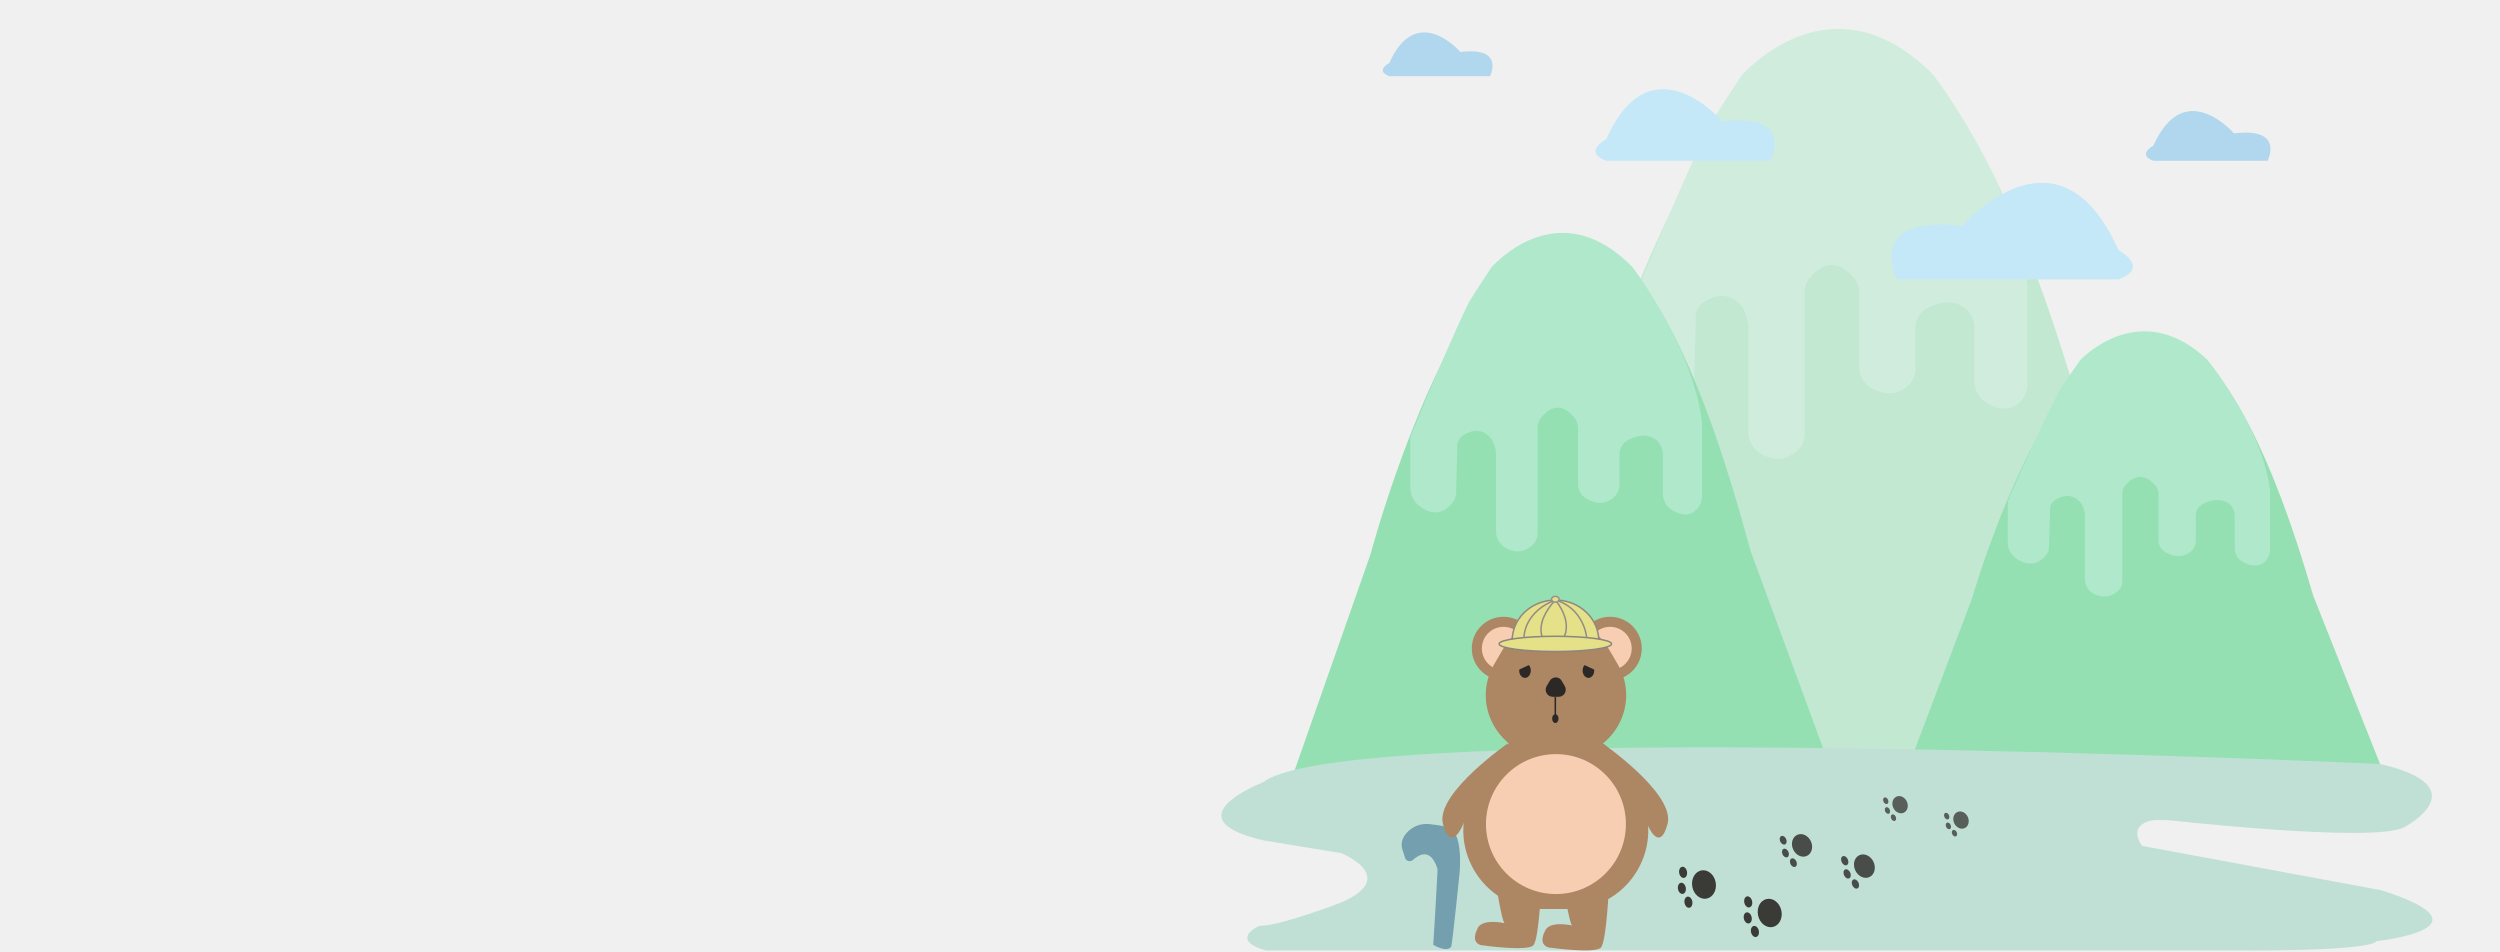
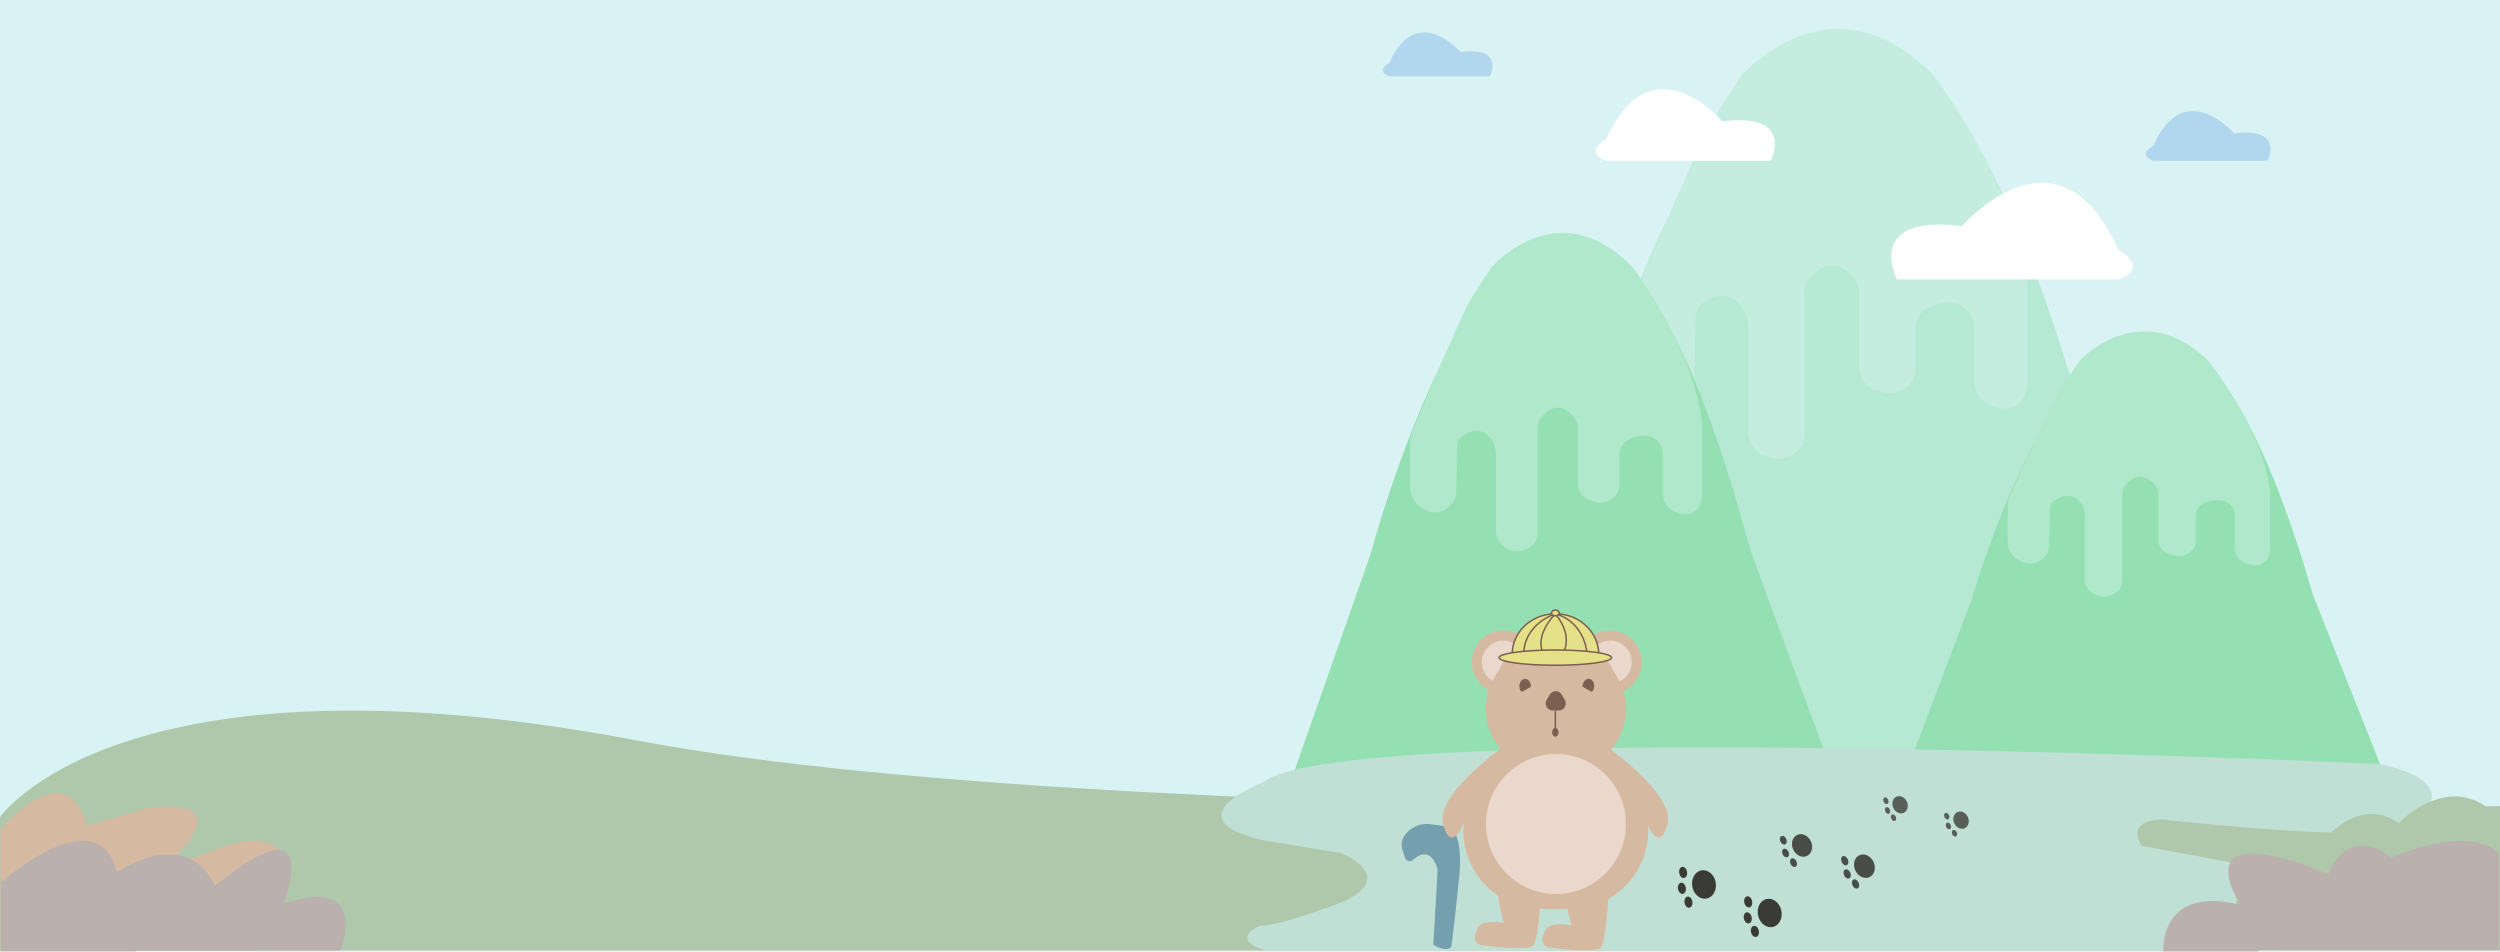
- <svg xmlns="http://www.w3.org/2000/svg" version="1.1" x="0px" y="0px" viewBox="0 0 1640 624" style="enable-background:new 0 0 1640 624;" xml:space="preserve">
+ <svg xmlns="http://www.w3.org/2000/svg" version="1.1" id="圖層_1" x="0px" y="0px" viewBox="0 0 1640 624" style="enable-background:new 0 0 1640 624;" xml:space="preserve">
  <style type="text/css">
- 	.st0{fill:#B0D7ED;}
- 	.st1{opacity:0.5;}
- 	.st2{fill:#94E0B3;}
- 	.st3{fill:#AFE8CA;}
- 	.st4{fill:#C4E8F7;}
- 	.st5{fill:#C1E0D5;}
- 	.st6{display:none;}
- 	.st7{display:inline;fill:#826046;}
- 	.st8{display:inline;fill:#C9A183;}
- 	.st9{display:inline;fill:#F2A566;stroke:#000000;stroke-miterlimit:10;}
- 	.st10{display:inline;fill:#221C23;}
- 	.st11{display:inline;fill:#EAB9DB;}
- 	.st12{display:inline;fill:#EA8C47;}
- 	.st13{display:inline;fill:#B54E15;}
- 	.st14{fill:#749FAF;}
- 	.st15{fill:#AD8663;}
- 	.st16{fill:#F7CEB2;}
- 	.st17{fill:#2B2826;}
- 	.st18{fill:none;stroke:#2B2826;stroke-miterlimit:10;}
- 	.st19{fill:#E5E188;stroke:#918883;stroke-miterlimit:10;}
- 	.st20{fill:#E5E188;stroke:#8C8580;stroke-miterlimit:10;}
- 	.st21{fill:none;stroke:#938C86;stroke-miterlimit:10;}
- 	.st22{fill:#E5E188;stroke:#99918C;stroke-miterlimit:10;}
- 	.st23{opacity:0.9;}
+ 	.st0{fill:#D9F3F4;}
+ 	.st1{fill:#AFC7AB;}
+ 	.st2{fill:#B0D7ED;}
+ 	.st3{opacity:0.5;}
+ 	.st4{fill:#94E0B3;}
+ 	.st5{fill:#AFE8CA;}
+ 	.st6{fill:#FFFFFF;}
+ 	.st7{fill:#C1E0D5;}
+ 	.st8{display:none;}
+ 	.st9{display:inline;fill:#826046;}
+ 	.st10{display:inline;fill:#C9A183;}
+ 	.st11{display:inline;fill:#F2A566;stroke:#000000;stroke-miterlimit:10;}
+ 	.st12{display:inline;fill:#221C23;}
+ 	.st13{display:inline;fill:#EAB9DB;}
+ 	.st14{display:inline;fill:#EA8C47;}
+ 	.st15{display:inline;fill:#B54E15;}
+ 	.st16{fill:#749FAF;}
+ 	.st17{fill:#D6B9A1;}
+ 	.st18{fill:#EAD8CC;}
+ 	.st19{fill:#7C5F50;}
+ 	.st20{fill:none;stroke:#7C5F50;stroke-miterlimit:10;}
+ 	.st21{fill:#E5E188;stroke:#7C5F50;stroke-miterlimit:10;}
+ 	.st22{opacity:0.9;}
+ 	.st23{fill:#2B2826;}
	.st24{opacity:0.8;}
	.st25{opacity:0.7;}
+ 	.st26{fill:#BAB1AE;}
</style>
+   <rect class="st0" width="1640" height="623.5" />
+   <path class="st1" d="M0,536c0,0,79-114.6,418.1-50.2s1221.9,43,1221.9,43v94.8H0V536z" />
  <g id="山">
</g>
  <g id="雲">
</g>
  <g id="陰影">
</g>
  <g id="山山">
-     <path class="st0" d="M825.2,536.9" />
-     <g class="st1">
-       <path class="st2" d="M1034.9,303.4c0,0,168.6-632.1,338.2-4.1c0.3,1,0.6,2.1,1,3.1l87.2,235.6H951.9L1034.9,303.4z" />
-       <path class="st3" d="M1268.2,49.1c-60.7-61.4-114.2-11.9-125.6,0.2c-6.6,10.2-13.5,20.6-20.2,31.1c-14.2,28.9-32.8,72.8-43.5,98.5    c-1.8,4.8-3.7,9.4-5.8,14c-0.7,1.7-1.3,3.1-1.7,4.2c-0.7,1.7-1,3.4-1,5.3v41.8c0,6.5,3,12.7,8.2,16.6c7.9,5.9,20.3,10.6,30.7-4.7    c1.3-1.9,2-4.1,2-6.4l1-35.5v-6c0-4.1,2.1-8,5.6-10.2c6.4-4,17.1-7.7,25.6,4.3l1.3,3c1.4,3.1,2.1,6.5,2.1,9.9v67.9    c0,6,3.1,11.5,8.2,14.6c6,3.5,14.5,5.7,23.5-1.6c3.3-2.7,5.2-6.8,5.2-11v-93.5c0-3.3,1.1-6.5,3.2-9.1c5.2-6.5,16.3-15.7,29.3,0    c2.2,2.7,3.4,6.2,3.4,9.7v49.1c0,5.4,2.9,10.4,7.6,13.1c6.3,3.5,15.4,6.2,23.7-0.8c3.6-3,5.6-7.5,5.6-12.2v-26.8    c0-5.1,2.8-9.8,7.3-12.2c6.5-3.5,16.4-6.7,24.6-0.7c4.4,3.1,6.7,8.3,6.7,13.7c0,8.6,0,24.7,0,34.4c0,5.9,3,11.5,8.1,14.5    c5.8,3.5,13.7,6.1,20.5,0.6c4.1-3.2,6.2-8.4,6.2-13.6v-64.3C1322.1,118.9,1268.2,49.1,1268.2,49.1z" />
+     <path class="st2" d="M825.2,536.9" />
+     <g class="st3">
+       <path class="st4" d="M1034.9,303.4c0,0,168.6-632.1,338.2-4.1c0.3,1,0.6,2.1,1,3.1l87.2,235.6H951.9L1034.9,303.4z" />
+       <path class="st5" d="M1268.2,49.1c-60.7-61.4-114.2-11.9-125.6,0.2c-6.6,10.2-13.5,20.6-20.2,31.1c-14.2,28.9-32.8,72.8-43.5,98.5    c-1.8,4.8-3.7,9.4-5.8,14c-0.7,1.7-1.3,3.1-1.7,4.2c-0.7,1.7-1,3.4-1,5.3v41.8c0,6.5,3,12.7,8.2,16.6c7.9,5.9,20.3,10.6,30.7-4.7    c1.3-1.9,2-4.1,2-6.4l1-35.5v-6c0-4.1,2.1-8,5.6-10.2c6.4-4,17.1-7.7,25.6,4.3l1.3,3c1.4,3.1,2.1,6.5,2.1,9.9v67.9    c0,6,3.1,11.5,8.2,14.6c6,3.5,14.5,5.7,23.5-1.6c3.3-2.7,5.2-6.8,5.2-11v-93.5c0-3.3,1.1-6.5,3.2-9.1c5.2-6.5,16.3-15.7,29.3,0    c2.2,2.7,3.4,6.2,3.4,9.7v49.1c0,5.4,2.9,10.4,7.6,13.1c6.3,3.5,15.4,6.2,23.7-0.8c3.6-3,5.6-7.5,5.6-12.2v-26.8    c0-5.1,2.8-9.8,7.3-12.2c6.5-3.5,16.4-6.7,24.6-0.7c4.4,3.1,6.7,8.3,6.7,13.7c0,8.6,0,24.7,0,34.4c0,5.9,3,11.5,8.1,14.5    c5.8,3.5,13.7,6.1,20.5,0.6c4.1-3.2,6.2-8.4,6.2-13.6V187C1322.1,118.9,1268.2,49.1,1268.2,49.1z" />
    </g>
    <g>
-       <path class="st2" d="M899.1,363.5c0,0,124.1-468.5,249-3c0.2,0.8,0.5,1.5,0.8,2.3l64.2,174.6H838L899.1,363.5z" />
-       <path class="st3" d="M1070.8,175.1c-44.7-45.5-84-8.8-92.4,0.2c-4.9,7.6-10,15.2-14.8,23c-10.4,21.4-24.2,53.9-32.1,73    c-1.3,3.5-2.8,7-4.3,10.4c-0.5,1.3-0.9,2.3-1.3,3.1c-0.5,1.2-0.8,2.6-0.8,3.9v31c0,4.8,2.2,9.4,6,12.3c5.8,4.4,14.9,7.8,22.6-3.5    c0.9-1.4,1.4-3.1,1.5-4.8l0.7-26.3v-4.4c0-3.1,1.5-5.9,4.1-7.5c4.7-3,12.6-5.7,18.8,3.2l1,2.2c1,2.3,1.6,4.8,1.6,7.3v50.3    c0,4.4,2.3,8.5,6.1,10.8c4.4,2.6,10.7,4.2,17.3-1.2c2.4-2,3.9-5,3.9-8.2v-69.3c0-2.4,0.8-4.8,2.4-6.7c3.9-4.8,12-11.7,21.6,0    c1.7,2,2.5,4.6,2.5,7.2v36.4c0,4,2.1,7.7,5.6,9.7c4.6,2.6,11.3,4.6,17.5-0.6c2.6-2.2,4.1-5.6,4.1-9v-19.8c0-3.8,2.1-7.2,5.4-9    c4.8-2.6,12-4.9,18.1-0.6c3.2,2.3,5,6.2,5,10.2c0,6.4,0,18.3,0,25.5c0,4.4,2.2,8.5,6,10.8c4.2,2.6,10.1,4.5,15.1,0.4    c3-2.4,4.6-6.2,4.6-10.1v-47.6C1110.5,226.8,1070.8,175.1,1070.8,175.1z" />
+       <path class="st4" d="M899.1,363.5c0,0,124.1-468.5,249-3c0.2,0.8,0.5,1.5,0.8,2.3l64.2,174.6H838L899.1,363.5z" />
+       <path class="st5" d="M1070.8,175.1c-44.7-45.5-84-8.8-92.4,0.2c-4.9,7.6-10,15.2-14.8,23c-10.4,21.4-24.2,53.9-32.1,73    c-1.3,3.5-2.8,7-4.3,10.4c-0.5,1.3-0.9,2.3-1.3,3.1c-0.5,1.2-0.8,2.6-0.8,3.9v31c0,4.8,2.2,9.4,6,12.3c5.8,4.4,14.9,7.8,22.6-3.5    c0.9-1.4,1.4-3.1,1.5-4.8l0.7-26.3V293c0-3.1,1.5-5.9,4.1-7.5c4.7-3,12.6-5.7,18.8,3.2l1,2.2c1,2.3,1.6,4.8,1.6,7.3v50.3    c0,4.4,2.3,8.5,6.1,10.8c4.4,2.6,10.7,4.2,17.3-1.2c2.4-2,3.9-5,3.9-8.2v-69.3c0-2.4,0.8-4.8,2.4-6.7c3.9-4.8,12-11.7,21.6,0    c1.7,2,2.5,4.6,2.5,7.2v36.4c0,4,2.1,7.7,5.6,9.7c4.6,2.6,11.3,4.6,17.5-0.6c2.6-2.2,4.1-5.6,4.1-9v-19.8c0-3.8,2.1-7.2,5.4-9    c4.8-2.6,12-4.9,18.1-0.6c3.2,2.3,5,6.2,5,10.2c0,6.4,0,18.3,0,25.5c0,4.4,2.2,8.5,6,10.8c4.2,2.6,10.1,4.5,15.1,0.4    c3-2.4,4.6-6.2,4.6-10.1v-47.6C1110.5,226.8,1070.8,175.1,1070.8,175.1z" />
    </g>
    <g>
-       <path class="st2" d="M1293.6,392.7c0,0,111.5-389.9,223.7-2.5c0.2,0.6,0.4,1.3,0.7,1.9l57.7,145.3h-336.9L1293.6,392.7z" />
-       <path class="st3" d="M1447.9,235.9c-40.2-37.8-75.5-7.3-83.1,0.1c-4.4,6.3-9,12.7-13.3,19.2c-9.4,17.8-21.7,44.9-28.8,60.7    c-1.2,2.9-2.5,5.8-3.8,8.6c-0.5,1.1-0.9,1.9-1.1,2.6c-0.5,1-0.7,2.1-0.7,3.2v25.8c0,4,2,7.9,5.4,10.2c5.2,3.6,13.4,6.5,20.3-2.9    c0.9-1.2,1.3-2.5,1.3-4l0.7-21.9V334c0-2.5,1.4-4.9,3.7-6.3c4.2-2.5,11.3-4.7,16.9,2.7l0.9,1.9c0.9,1.9,1.4,4,1.4,6.1v41.9    c0,3.7,2.1,7.1,5.4,9c3.9,2.2,9.6,3.5,15.6-1c2.2-1.7,3.5-4.2,3.5-6.8v-57.7c0-2,0.7-4,2.1-5.6c3.5-4,10.8-9.7,19.4,0    c1.5,1.7,2.3,3.8,2.3,6v30.3c0,3.3,1.9,6.4,5.1,8.1c4.1,2.2,10.2,3.8,15.7-0.5c2.4-1.9,3.7-4.6,3.7-7.5V338c0-3.1,1.8-6,4.8-7.5    c4.3-2.2,10.8-4.1,16.3-0.5c2.9,1.9,4.4,5.1,4.4,8.5c0,5.3,0,15.2,0,21.2c0,3.7,2,7.1,5.4,9c3.8,2.1,9.1,3.7,13.6,0.4    c2.7-2,4.1-5.2,4.1-8.4V321C1483.5,278.9,1447.9,235.9,1447.9,235.9z" />
+       <path class="st4" d="M1293.6,392.7c0,0,111.5-389.9,223.7-2.5c0.2,0.6,0.4,1.3,0.7,1.9l57.7,145.3h-336.9L1293.6,392.7z" />
+       <path class="st5" d="M1447.9,235.9c-40.2-37.8-75.5-7.3-83.1,0.1c-4.4,6.3-9,12.7-13.3,19.2c-9.4,17.8-21.7,44.9-28.8,60.7    c-1.2,2.9-2.5,5.8-3.8,8.6c-0.5,1.1-0.9,1.9-1.1,2.6c-0.5,1-0.7,2.1-0.7,3.2v25.8c0,4,2,7.9,5.4,10.2c5.2,3.6,13.4,6.5,20.3-2.9    c0.9-1.2,1.3-2.5,1.3-4l0.7-21.9V334c0-2.5,1.4-4.9,3.7-6.3c4.2-2.5,11.3-4.7,16.9,2.7l0.9,1.9c0.9,1.9,1.4,4,1.4,6.1v41.9    c0,3.7,2.1,7.1,5.4,9c3.9,2.2,9.6,3.5,15.6-1c2.2-1.7,3.5-4.2,3.5-6.8v-57.7c0-2,0.7-4,2.1-5.6c3.5-4,10.8-9.7,19.4,0    c1.5,1.7,2.3,3.8,2.3,6v30.3c0,3.3,1.9,6.4,5.1,8.1c4.1,2.2,10.2,3.8,15.7-0.5c2.4-1.9,3.7-4.6,3.7-7.5V338c0-3.1,1.8-6,4.8-7.5    c4.3-2.2,10.8-4.1,16.3-0.5c2.9,1.9,4.4,5.1,4.4,8.5c0,5.3,0,15.2,0,21.2c0,3.7,2,7.1,5.4,9c3.8,2.1,9.1,3.7,13.6,0.4    c2.7-2,4.1-5.2,4.1-8.4V321C1483.5,278.9,1447.9,235.9,1447.9,235.9z" />
    </g>
-     <path class="st0" d="M911.4,41.3c0,0-9.7,5.1,0,8.7h66c0,0,10.2-19.5-19.4-15.9C958,34.1,929.4,0.9,911.4,41.3z" />
-     <path class="st4" d="M1053.7,91.3c0,0-15.9,8.4,0,14.2h107.8c0,0,16.6-31.8-31.7-25.9C1129.8,79.5,1083,25.2,1053.7,91.3z" />
-     <path class="st0" d="M1412.6,95.6c0,0-11,5.8,0,9.9h74.9c0,0,11.6-22.1-22-18C1465.5,87.5,1433,49.7,1412.6,95.6z" />
-     <path class="st4" d="M1389.7,164.1c0,0,21.4,11.3,0,19.2h-145.3c0,0-22.4-42.9,42.7-35C1287.1,148.3,1350.2,75,1389.7,164.1z" />
-     <path class="st5" d="M828.9,513c0,0-62.3,23.9,0,38.3l51,8.4c0,0,38.5,15.5,0,32.3c0,0-39.2,15.1-52.6,15.3c-2.4,0-7.3,3.4-8.5,5.6   c-1.5,3-0.7,7.1,11.5,10.6h634.8c0,0,88.5,1,94-6.1c0,0,80.2-8.7,3.1-33.4l-157-29.1c0,0-12.4-16,12.4-17.4c0,0,140.5,16,159.7,5.1   c0,0,49.6-26.2-15.8-41.4C1561.5,501.1,883.8,470.1,828.9,513z" />
+     <path class="st2" d="M911.4,41.3c0,0-9.7,5.1,0,8.7h66c0,0,10.2-19.5-19.4-15.9C958,34.1,929.4,0.9,911.4,41.3z" />
+     <path class="st6" d="M1053.7,91.3c0,0-15.9,8.4,0,14.2h107.8c0,0,16.6-31.8-31.7-25.9C1129.8,79.5,1083,25.2,1053.7,91.3z" />
+     <path class="st2" d="M1412.6,95.6c0,0-11,5.8,0,9.9h74.9c0,0,11.6-22.1-22-18C1465.5,87.5,1433,49.7,1412.6,95.6z" />
+     <path class="st6" d="M1389.7,164.1c0,0,21.4,11.3,0,19.2h-145.3c0,0-22.4-42.9,42.7-35C1287.1,148.3,1350.2,75,1389.7,164.1z" />
+     <path class="st7" d="M828.9,513c0,0-62.3,23.9,0,38.3l51,8.4c0,0,38.5,15.5,0,32.3c0,0-39.2,15.1-52.6,15.3c-2.4,0-7.3,3.4-8.5,5.6   c-1.5,3-0.7,7.1,11.5,10.6h634.8c0,0,88.5,1,94-6.1c0,0,80.2-8.7,3.1-33.4l-157-29.1c0,0-12.4-16,12.4-17.4c0,0,140.5,16,159.7,5.1   c0,0,49.6-26.2-15.8-41.4C1561.5,501.1,883.8,470.1,828.9,513z" />
  </g>
-   <g id="圖層_5" class="st6">
-     <path class="st7" d="M974.5,609.5c0,0-61.5,11.4-51.3-60c0,0,3.3-15.3,18.1-26.1c0,0,17.4-12.3,2.8-24.3c0,0-7.9-3.5-11.1-0.5   c0,0,7.2-46.3,55.2-22.4c0,0,17.1,10.6,6.5,31.7l-9.7,29.8L974.5,609.5z" />
-     <path class="st7" d="M1053.5,522.1c0.2-0.3,0.5-0.7,0.8-1c0.3-0.3,0.6-0.7,1-1.4c0.4-0.7,0.8-1.4,1.2-2.1c0.1-0.1,0.1-0.3,0.2-0.4   c1.4-4.4,1.7-12.5-3.9-26.5c-10.3-26.2-15.1-23.6-15.1-23.6s-11.6-9.5-34.4-0.2c0,0-12,9.2-14.2,19.3c0,0-13.3,27.4-3.9,34.6   l3.5,2.7c3.9,3,8.5,5.2,13.4,6.3l15.5,3.5c0,0,20.9,3.8,35.6-11C1053.3,522.3,1053.4,522.2,1053.5,522.1z" />
-     <path class="st7" d="M996.3,475.7c0,0-7.9-5-2.6-16.4c0,0,9-0.4,12.4,7.4L996.3,475.7z" />
-     <path class="st8" d="M998.4,472.7c0,0-3.7-4.2-1.5-7.5c0,0,2.1-2.3,6.4,3.7C1003.3,468.9,999.1,473.7,998.4,472.7z" />
-     <path class="st7" d="M1036.9,466.7c0,0,2.5-7.3,12.2-7.1c0,0,4.8,8.5-2.6,16.3C1046.5,476,1039.7,467.1,1036.9,466.7z" />
-     <path class="st8" d="M1040.4,467.8c0,0,2.9-4,5.2-2.5c0,0,3.1,0.9-0.8,7.1L1040.4,467.8z" />
-     <path class="st8" d="M1006,466.4c0,0,14.2,8.8,15.5,27.2l2.3,0c0,0,1.5-20.9,13.5-26.9C1037.3,466.6,1026.5,456.9,1006,466.4z" />
-     <path class="st9" d="M1006,493.5" />
-     <ellipse class="st10" cx="1006" cy="496.3" rx="2" ry="2.8" />
-     <ellipse class="st10" cx="1036.2" cy="496.3" rx="2" ry="2.8" />
-     <path class="st10" d="M1019.5,493.9c0,0-2.4-0.1-2,3.1c0,0,2.4,3.6,4.2,3.3l1.4,0c0,0,2.7-1,3.4-2.8c0,0,1.9-1.6,0-3.1   C1026.4,494.4,1026.2,492.9,1019.5,493.9z" />
-     <path class="st10" d="M1021.7,500.3c0,0-0.5,1.5,0,3c0,0-3.1-0.3-2.9-0.7s-0.9,0.8,0,1.1c0,0,2,1.5,4.7,0.7c0,0,2.3-0.1,2.7-1.5   c0,0-0.1-0.9-1.4,0l-1.8,0.4c0,0,0.3-2,0.1-3L1021.7,500.3z" />
-     <ellipse class="st11" cx="1003.8" cy="502.9" rx="4.2" ry="2.4" />
-     <ellipse class="st11" cx="1038.3" cy="503.4" rx="4.2" ry="2.4" />
-     <path class="st8" d="M1002.5,528.8c0,0,29.4,9.6,40.3-0.7c0,0,11.8,14.7,2.6,24.7c0,0-9.2,11.9-34.8,2.9   C1010.6,555.8,989.4,551.7,1002.5,528.8z" />
-     <path class="st8" d="M1055.8,566.3c-0.7-1.9-0.8-4-1.5-5.9c-0.2-0.7-0.3-1.4-0.1-2.1c-0.1-0.8,0.1-1.6,0.5-2.3   c0-0.1,0.1-0.2,0.1-0.3c0.3-0.5,0.8-1,1.3-1.4c-0.7-3.2-1.3-5.1-1.3-5.1l-11.9,7.6c-26.5,6.1-8.4-13.4-8.4-13.4   c-9.8,7.3-28.4,2.5-28.4,2.5c6.1,10.5-8.5,12.3-8.5,12.3c-8,3.3-22.6-6.9-22.6-6.9l0.1,16.8c42.9-1.8,35,53.7,35,53.7   c2.8-0.1,4.9,0.4,6.5,1.1c1.9-0.8,3.8-1.6,5.9-2.1c2.9-0.7,5.6-0.5,8.5-0.8c5.8-0.6,11-4.2,15.7-7.3c0.6-0.4,1.2-0.6,1.8-0.7   c9.7-12.7,10.9-29.7,9.9-42.8C1057.2,568.5,1056.3,567.5,1055.8,566.3z" />
-     <path class="st12" d="M1025.8,539.5c0,0-6.6-1.2-14.1,6.2c0,0-6.5,7.1,2.8,8.4c0,0,17.3,3.4,27.4,0.6c0,0,6.2-2.4,1.1-8.7   c0,0-5.8-7.3-14.8-6.4l-0.1-4.1c0,0-0.6-2.9-2.8,0L1025.8,539.5z" />
-     <path class="st13" d="M1012.3,553.6c0,0-2.4,19.7,12.3,24.6c0,0,18.5,4.9,17.4-23.4" />
-     <path class="st7" d="M992.5,524.6c0,0-66,77.3,2,98.1c0,0,27.8,1.9,37.9-0.3c0,0,2.7-9-8.4-10.1c0,0,8.8-35.6-27.1-38.5   c0,0-2.5-11.6-0.1-12c0,0,9.1,5.2,16.9,4.7c0,0,7.2-1.8,7.7-3.1c0,0,5-5.2-7.6-8.1c0,0-23-4.9-9-26.8   C1004.9,528.4,992.7,526,992.5,524.6z" />
-     <path class="st7" d="M1051.6,523.4c0,0,14.3,12.8,7.8,28.7c0,0-6,13.2-16.3,14.2c0,0-16,3.7-5.4-10.2c0,0,14.6-4.5,8.8-16.9   l-4.7-10.6L1051.6,523.4z" />
-     <path class="st7" d="M1071.8,615.7c0,0-24.2,4.9-31.8,0.7c0,0,22.7-7.1,15.9-49.6c0,0,23.3,17.8,4.7,39.7c0,0,9.1-0.7,10.9,8   c0.1,0.6,0.2,1.3,0.3,2" />
-     <path class="st13" d="M1083.5,614.2c0,0,8.3,4.1,12.7-1.4c0,0,5-7.2-7.7-11.1" />
-     <path class="st12" d="M1080.2,606.6c0,0-1.5,2.6,0.6,7c0,0,2.1,3.9,4.1,0.1c0,0,4.1-6.9,4.4-11.6c0,0-0.1-3-3.6-1.8   c0,0-4.1,1.3-5,5.3l-1.8-0.6c0,0-1.4-0.2-0.4,1.2L1080.2,606.6z" />
-     <path class="st13" d="M1104,597c0,0-6.3,10.2,0.3,16.5c0,0,8.6,7.3,15.2-8.5" />
-     <path class="st12" d="M1114.1,593.7c0,0-3.2-2.3-9.1-0.1c0,0-5.3,2.2-0.7,5.3c0,0,8.4,6.2,14.4,7.2c0,0,3.9,0.2,2.8-4.5   c0,0-1.2-5.4-6.2-7.2l1-2.2c0,0,0.4-1.7-1.5-0.7L1114.1,593.7z" />
-     <path class="st13" d="M1140.8,602.6c0,0,2.3,14.7,13.6,15.4c0,0,14-0.1,7.5-20.4" />
-     <path class="st12" d="M1147.7,591.3c0,0-4.9,0.5-8.6,7.3c0,0-3.2,6.4,3.6,5.5c0,0,12.9-0.9,19.4-5c0,0,3.9-2.9-1-6.5   c0,0-5.5-4.1-11.7-1.7l-0.9-2.9c0,0-1-2-2,0.6L1147.7,591.3z" />
-     <path class="st13" d="M1180.9,600.1c0,0-12.1-0.2-14.1,9.3c0,0-1.7,11.9,15.4,9.3" />
-     <path class="st12" d="M1189.1,607.6c0,0,0.3-4.2-4.8-8.4c0,0-4.7-3.6-4.9,2.3c0,0-0.9,11.1,1.5,17.2c0,0,1.9,3.7,5.4,0.1   c0,0,4-4.1,2.9-9.6l2.5-0.3c0,0,1.7-0.6-0.2-1.8L1189.1,607.6z" />
+   <g id="圖層_5" class="st8">
+     <path class="st9" d="M974.5,609.5c0,0-61.5,11.4-51.3-60c0,0,3.3-15.3,18.1-26.1c0,0,17.4-12.3,2.8-24.3c0,0-7.9-3.5-11.1-0.5   c0,0,7.2-46.3,55.2-22.4c0,0,17.1,10.6,6.5,31.7l-9.7,29.8L974.5,609.5z" />
+     <path class="st9" d="M1053.5,522.1c0.2-0.3,0.5-0.7,0.8-1s0.6-0.7,1-1.4s0.8-1.4,1.2-2.1c0.1-0.1,0.1-0.3,0.2-0.4   c1.4-4.4,1.7-12.5-3.9-26.5c-10.3-26.2-15.1-23.6-15.1-23.6s-11.6-9.5-34.4-0.2c0,0-12,9.2-14.2,19.3c0,0-13.3,27.4-3.9,34.6   l3.5,2.7c3.9,3,8.5,5.2,13.4,6.3l15.5,3.5c0,0,20.9,3.8,35.6-11C1053.3,522.3,1053.4,522.2,1053.5,522.1z" />
+     <path class="st9" d="M996.3,475.7c0,0-7.9-5-2.6-16.4c0,0,9-0.4,12.4,7.4L996.3,475.7z" />
+     <path class="st10" d="M998.4,472.7c0,0-3.7-4.2-1.5-7.5c0,0,2.1-2.3,6.4,3.7C1003.3,468.9,999.1,473.7,998.4,472.7z" />
+     <path class="st9" d="M1036.9,466.7c0,0,2.5-7.3,12.2-7.1c0,0,4.8,8.5-2.6,16.3C1046.5,476,1039.7,467.1,1036.9,466.7z" />
+     <path class="st10" d="M1040.4,467.8c0,0,2.9-4,5.2-2.5c0,0,3.1,0.9-0.8,7.1L1040.4,467.8z" />
+     <path class="st10" d="M1006,466.4c0,0,14.2,8.8,15.5,27.2h2.3c0,0,1.5-20.9,13.5-26.9C1037.3,466.6,1026.5,456.9,1006,466.4z" />
+     <path class="st11" d="M1006,493.5" />
+     <ellipse class="st12" cx="1006" cy="496.3" rx="2" ry="2.8" />
+     <ellipse class="st12" cx="1036.2" cy="496.3" rx="2" ry="2.8" />
+     <path class="st12" d="M1019.5,493.9c0,0-2.4-0.1-2,3.1c0,0,2.4,3.6,4.2,3.3h1.4c0,0,2.7-1,3.4-2.8c0,0,1.9-1.6,0-3.1   C1026.4,494.4,1026.2,492.9,1019.5,493.9z" />
+     <path class="st12" d="M1021.7,500.3c0,0-0.5,1.5,0,3c0,0-3.1-0.3-2.9-0.7s-0.9,0.8,0,1.1c0,0,2,1.5,4.7,0.7c0,0,2.3-0.1,2.7-1.5   c0,0-0.1-0.9-1.4,0l-1.8,0.4c0,0,0.3-2,0.1-3H1021.7z" />
+     <ellipse class="st13" cx="1003.8" cy="502.9" rx="4.2" ry="2.4" />
+     <ellipse class="st13" cx="1038.3" cy="503.4" rx="4.2" ry="2.4" />
+     <path class="st10" d="M1002.5,528.8c0,0,29.4,9.6,40.3-0.7c0,0,11.8,14.7,2.6,24.7c0,0-9.2,11.9-34.8,2.9   C1010.6,555.8,989.4,551.7,1002.5,528.8z" />
+     <path class="st10" d="M1055.8,566.3c-0.7-1.9-0.8-4-1.5-5.9c-0.2-0.7-0.3-1.4-0.1-2.1c-0.1-0.8,0.1-1.6,0.5-2.3   c0-0.1,0.1-0.2,0.1-0.3c0.3-0.5,0.8-1,1.3-1.4c-0.7-3.2-1.3-5.1-1.3-5.1l-11.9,7.6c-26.5,6.1-8.4-13.4-8.4-13.4   c-9.8,7.3-28.4,2.5-28.4,2.5c6.1,10.5-8.5,12.3-8.5,12.3c-8,3.3-22.6-6.9-22.6-6.9l0.1,16.8c42.9-1.8,35,53.7,35,53.7   c2.8-0.1,4.9,0.4,6.5,1.1c1.9-0.8,3.8-1.6,5.9-2.1c2.9-0.7,5.6-0.5,8.5-0.8c5.8-0.6,11-4.2,15.7-7.3c0.6-0.4,1.2-0.6,1.8-0.7   c9.7-12.7,10.9-29.7,9.9-42.8C1057.2,568.5,1056.3,567.5,1055.8,566.3z" />
+     <path class="st14" d="M1025.8,539.5c0,0-6.6-1.2-14.1,6.2c0,0-6.5,7.1,2.8,8.4c0,0,17.3,3.4,27.4,0.6c0,0,6.2-2.4,1.1-8.7   c0,0-5.8-7.3-14.8-6.4l-0.1-4.1c0,0-0.6-2.9-2.8,0L1025.8,539.5z" />
+     <path class="st15" d="M1012.3,553.6c0,0-2.4,19.7,12.3,24.6c0,0,18.5,4.9,17.4-23.4" />
+     <path class="st9" d="M992.5,524.6c0,0-66,77.3,2,98.1c0,0,27.8,1.9,37.9-0.3c0,0,2.7-9-8.4-10.1c0,0,8.8-35.6-27.1-38.5   c0,0-2.5-11.6-0.1-12c0,0,9.1,5.2,16.9,4.7c0,0,7.2-1.8,7.7-3.1c0,0,5-5.2-7.6-8.1c0,0-23-4.9-9-26.8   C1004.9,528.4,992.7,526,992.5,524.6z" />
+     <path class="st9" d="M1051.6,523.4c0,0,14.3,12.8,7.8,28.7c0,0-6,13.2-16.3,14.2c0,0-16,3.7-5.4-10.2c0,0,14.6-4.5,8.8-16.9   l-4.7-10.6L1051.6,523.4z" />
+     <path class="st9" d="M1071.8,615.7c0,0-24.2,4.9-31.8,0.7c0,0,22.7-7.1,15.9-49.6c0,0,23.3,17.8,4.7,39.7c0,0,9.1-0.7,10.9,8   c0.1,0.6,0.2,1.3,0.3,2" />
+     <path class="st15" d="M1083.5,614.2c0,0,8.3,4.1,12.7-1.4c0,0,5-7.2-7.7-11.1" />
+     <path class="st14" d="M1080.2,606.6c0,0-1.5,2.6,0.6,7c0,0,2.1,3.9,4.1,0.1c0,0,4.1-6.9,4.4-11.6c0,0-0.1-3-3.6-1.8   c0,0-4.1,1.3-5,5.3l-1.8-0.6c0,0-1.4-0.2-0.4,1.2L1080.2,606.6z" />
+     <path class="st15" d="M1104,597c0,0-6.3,10.2,0.3,16.5c0,0,8.6,7.3,15.2-8.5" />
+     <path class="st14" d="M1114.1,593.7c0,0-3.2-2.3-9.1-0.1c0,0-5.3,2.2-0.7,5.3c0,0,8.4,6.2,14.4,7.2c0,0,3.9,0.2,2.8-4.5   c0,0-1.2-5.4-6.2-7.2l1-2.2c0,0,0.4-1.7-1.5-0.7L1114.1,593.7z" />
+     <path class="st15" d="M1140.8,602.6c0,0,2.3,14.7,13.6,15.4c0,0,14-0.1,7.5-20.4" />
+     <path class="st14" d="M1147.7,591.3c0,0-4.9,0.5-8.6,7.3c0,0-3.2,6.4,3.6,5.5c0,0,12.9-0.9,19.4-5c0,0,3.9-2.9-1-6.5   c0,0-5.5-4.1-11.7-1.7l-0.9-2.9c0,0-1-2-2,0.6L1147.7,591.3z" />
+     <path class="st15" d="M1180.9,600.1c0,0-12.1-0.2-14.1,9.3c0,0-1.7,11.9,15.4,9.3" />
+     <path class="st14" d="M1189.1,607.6c0,0,0.3-4.2-4.8-8.4c0,0-4.7-3.6-4.9,2.3c0,0-0.9,11.1,1.5,17.2c0,0,1.9,3.7,5.4,0.1   c0,0,4-4.1,2.9-9.6l2.5-0.3c0,0,1.7-0.6-0.2-1.8L1189.1,607.6z" />
  </g>
  <g id="圖層_8">
</g>
  <g id="圖層_6">
</g>
  <g id="圖層_7">
    <g>
-       <path class="st14" d="M926.9,564.1c4.3-3.9,11.6-7.6,15.9,5.3c0.2,0.6,0.3,1.2,0.2,1.8c-1.3,26-2.8,48.6-2.8,48.6    s8.6,5.3,11.8,1.3c1.2-5.8,5.5-48.6,5.5-48.6s2.8-28-8.3-30.2c-4.7-0.9-8.7-1.4-11.7-1.7c-5.1-0.5-10.1,1.2-13.8,4.8    c-3,2.9-5.3,7-3.7,12l1.7,5.3C922.3,564.9,925.1,565.7,926.9,564.1z" />
-       <path class="st15" d="M1025.5,580.3c0,0,3.9,25.5,5.8,26.8c0,0-15.4-3.5-17.9,3.9c0,0-4.7,8.3,2.3,10.5c0,0,30.6,4.4,34.5,0.1    c3.9-4.3,5.4-43.2,5.4-43.2L1025.5,580.3z" />
-       <path class="st15" d="M981.2,578.8c0,0,3.9,25.5,5.8,26.8c0,0-15.4-3.5-17.9,3.9c0,0-4.7,8.3,2.3,10.5c0,0,30.6,4.4,34.5,0.1    c3.9-4.3,5.4-43.2,5.4-43.2L981.2,578.8z" />
-       <path class="st15" d="M1020.7,596.3h-9.3c-39.6,0-64.3-42.8-44.5-77.1l4.6-8l4.6-8c19.8-34.3,69.3-34.3,89,0l4.6,8l4.6,8    c19.8,34.3-4.9,77.1-44.5,77.1H1020.7z" />
-       <circle class="st15" cx="986.3" cy="425.4" r="20.8" />
-       <circle class="st15" cx="1056.2" cy="425.4" r="20.8" />
-       <circle class="st16" cx="986.3" cy="425.4" r="14.2" />
-       <circle class="st16" cx="1056.2" cy="425.4" r="14.2" />
-       <path class="st15" d="M1020.7,496.5h-5.6c-31.1,0-50.5-33.7-35-60.6l2.8-4.8l2.8-4.8c15.6-26.9,54.4-26.9,70,0l2.8,4.8l2.8,4.8    c15.6,26.9-3.9,60.6-35,60.6H1020.7z" />
-       <path class="st17" d="M996.7,439.2c0,0.2-0.1,0.4-0.1,0.7c0,2.7,1.7,4.8,3.8,4.8c2.1,0,3.8-2.2,3.8-4.8c0-1.5-0.5-2.8-1.3-3.6    L996.7,439.2z" />
-       <path class="st17" d="M1045.7,439.2c0,0.2,0.1,0.4,0.1,0.7c0,2.7-1.7,4.8-3.8,4.8s-3.8-2.2-3.8-4.8c0-1.5,0.5-2.8,1.3-3.6    L1045.7,439.2z" />
-       <path class="st17" d="M1016.6,446.7l-2,3.4c-1.8,3.1,0.4,7,4,7h3.9c3.6,0,5.8-3.9,4-7l-2-3.4    C1022.9,443.6,1018.4,443.6,1016.6,446.7z" />
-       <line class="st18" x1="1020.3" y1="457.1" x2="1020.3" y2="469.1" />
-       <ellipse class="st17" cx="1020.3" cy="471.4" rx="2.1" ry="2.9" />
-       <circle class="st16" cx="1020.7" cy="540.6" r="45.9" />
-       <path class="st15" d="M989.5,487.4c0,0-45.9,31.7-43.2,51.7c0.1,0.5,0.2,1,0.3,1.5c5.4,19.9,13.3,0,13.3,0L989.5,487.4z" />
-       <path class="st15" d="M1051,487.4c0,0,45.9,31.7,43.2,51.7c-0.1,0.5-0.2,1-0.3,1.5c-5.4,19.9-13.3,0-13.3,0L1051,487.4z" />
+       <path class="st16" d="M926.9,564.1c4.3-3.9,11.6-7.6,15.9,5.3c0.2,0.6,0.3,1.2,0.2,1.8c-1.3,26-2.8,48.6-2.8,48.6    s8.6,5.3,11.8,1.3c1.2-5.8,5.5-48.6,5.5-48.6s2.8-28-8.3-30.2c-4.7-0.9-8.7-1.4-11.7-1.7c-5.1-0.5-10.1,1.2-13.8,4.8    c-3,2.9-5.3,7-3.7,12l1.7,5.3C922.3,564.9,925.1,565.7,926.9,564.1z" />
+       <path class="st17" d="M1025.5,580.3c0,0,3.9,25.5,5.8,26.8c0,0-15.4-3.5-17.9,3.9c0,0-4.7,8.3,2.3,10.5c0,0,30.6,4.4,34.5,0.1    c3.9-4.3,5.4-43.2,5.4-43.2L1025.5,580.3z" />
+       <path class="st17" d="M981.2,578.8c0,0,3.9,25.5,5.8,26.8c0,0-15.4-3.5-17.9,3.9c0,0-4.7,8.3,2.3,10.5c0,0,30.6,4.4,34.5,0.1    c3.9-4.3,5.4-43.2,5.4-43.2L981.2,578.8z" />
+       <path class="st17" d="M1020.7,596.3h-9.3c-39.6,0-64.3-42.8-44.5-77.1l4.6-8l4.6-8c19.8-34.3,69.3-34.3,89,0l4.6,8l4.6,8    c19.8,34.3-4.9,77.1-44.5,77.1H1020.7z" />
+       <circle class="st17" cx="986.3" cy="434.4" r="20.8" />
+       <circle class="st17" cx="1056.2" cy="434.4" r="20.8" />
+       <circle class="st18" cx="986.3" cy="434.4" r="14.2" />
+       <circle class="st18" cx="1056.2" cy="434.4" r="14.2" />
+       <path class="st17" d="M1020.7,505.5h-5.6c-31.1,0-50.5-33.7-35-60.6l2.8-4.8l2.8-4.8c15.6-26.9,54.4-26.9,70,0l2.8,4.8l2.8,4.8    c15.6,26.9-3.9,60.6-35,60.6H1020.7z" />
+       <path class="st19" d="M1004.2,450.6c0-0.2,0.1-0.4,0.1-0.7c-0.2-2.7-2-4.7-4.1-4.5c-2.1,0.1-3.6,2.4-3.5,5    c0.1,1.5,0.7,2.8,1.5,3.5L1004.2,450.6z" />
+       <path class="st19" d="M1038.2,450.5c0-0.2-0.1-0.4,0-0.7c0.2-2.7,2.1-4.6,4.2-4.5c2.1,0.2,3.6,2.5,3.4,5.1    c-0.1,1.5-0.7,2.7-1.6,3.5L1038.2,450.5z" />
+       <path class="st19" d="M1016.6,455.7l-2,3.4c-1.8,3.1,0.4,7,4,7h3.9c3.6,0,5.8-3.9,4-7l-2-3.4    C1022.9,452.6,1018.4,452.6,1016.6,455.7z" />
+       <line class="st20" x1="1020.3" y1="466.1" x2="1020.3" y2="478.1" />
+       <ellipse class="st19" cx="1020.3" cy="480.4" rx="2.1" ry="2.9" />
+       <ellipse transform="matrix(0.1891 -0.982 0.982 0.1891 296.8323 1440.651)" class="st18" cx="1020.7" cy="540.6" rx="45.9" ry="45.9" />
+       <path class="st17" d="M989.5,487.4c0,0-45.9,31.7-43.2,51.7c0.1,0.5,0.2,1,0.3,1.5c5.4,19.9,13.3,0,13.3,0L989.5,487.4z" />
+       <path class="st17" d="M1051,487.4c0,0,45.9,31.7,43.2,51.7c-0.1,0.5-0.2,1-0.3,1.5c-5.4,19.9-13.3,0-13.3,0L1051,487.4z" />
      <g>
-         <path class="st19" d="M1022,393.7c-0.1,0.1-0.2,0.1-0.3,0.2c-0.4,0.2-0.9,0.3-1.4,0.3c-0.5,0-1-0.1-1.4-0.3     c-0.1,0-0.2-0.1-0.3-0.2c-14.9,0.9-26.6,12.4-26.6,26.5c0,0.3,0,0.5,0,0.8h56.8c0-0.3,0-0.5,0-0.8     C1048.7,406.1,1036.9,394.5,1022,393.7z" />
-         <ellipse class="st20" cx="1020.3" cy="422.4" rx="36.9" ry="5" />
-         <path class="st21" d="M1019.6,394.4c-5.4,6-10.5,14.7-8.1,23" />
-         <path class="st21" d="M999.7,418.3c0.6-11.3,8.9-19.9,19-24" />
-         <path class="st21" d="M1022.1,394.2c10.6,3.6,17.3,13.2,18.8,24.1" />
-         <path class="st21" d="M1026.3,417.4c3.2-7.9-0.4-16.7-5.4-23" />
-         <ellipse class="st22" cx="1020.3" cy="393.1" rx="2.5" ry="1.9" />
+         <path class="st21" d="M1022,402.7c-0.1,0.1-0.2,0.1-0.3,0.2c-0.4,0.2-0.9,0.3-1.4,0.3s-1-0.1-1.4-0.3c-0.1,0-0.2-0.1-0.3-0.2     c-14.9,0.9-26.6,12.4-26.6,26.5c0,0.3,0,0.5,0,0.8h56.8c0-0.3,0-0.5,0-0.8C1048.7,415.1,1036.9,403.5,1022,402.7z" />
+         <ellipse class="st21" cx="1020.3" cy="431.4" rx="36.9" ry="5" />
+         <path class="st20" d="M1019.6,403.4c-5.4,6-10.5,14.7-8.1,23" />
+         <path class="st20" d="M999.7,427.3c0.6-11.3,8.9-19.9,19-24" />
+         <path class="st20" d="M1022.1,403.2c10.6,3.6,17.3,13.2,18.8,24.1" />
+         <path class="st20" d="M1026.3,426.4c3.2-7.9-0.4-16.7-5.4-23" />
+         <ellipse class="st21" cx="1020.3" cy="402.1" rx="2.5" ry="1.9" />
      </g>
    </g>
  </g>
  <g id="圖層_9">
-     <g class="st23">
-       <ellipse transform="matrix(0.9851 -0.1721 0.1721 0.9851 -83.182 201.0587)" class="st17" cx="1117.8" cy="580.2" rx="7.8" ry="9.4" />
-       <ellipse transform="matrix(0.9851 -0.1721 0.1721 0.9851 -85.338 199.4753)" class="st17" cx="1107.6" cy="591.8" rx="2.6" ry="3.7" />
-       <ellipse transform="matrix(0.9851 -0.1721 0.1721 0.9851 -83.8328 198.6074)" class="st17" cx="1103.3" cy="582.7" rx="2.6" ry="3.7" />
-       <ellipse transform="matrix(0.9851 -0.1721 0.1721 0.9851 -82.0161 198.5934)" class="st17" cx="1104.1" cy="572.2" rx="2.6" ry="3.7" />
+     <g class="st22">
+       <ellipse transform="matrix(0.9851 -0.1721 0.1721 0.9851 -83.1796 201.0292)" class="st23" cx="1117.8" cy="580.2" rx="7.8" ry="9.4" />
+       <ellipse transform="matrix(0.9851 -0.1721 0.1721 0.9851 -85.3281 199.4456)" class="st23" cx="1107.6" cy="591.8" rx="2.6" ry="3.7" />
+       <ellipse transform="matrix(0.9851 -0.1721 0.1721 0.9851 -83.8275 198.5705)" class="st23" cx="1103.3" cy="582.7" rx="2.6" ry="3.7" />
+       <ellipse transform="matrix(0.9851 -0.1721 0.1721 0.9851 -82.0094 198.5512)" class="st23" cx="1104.1" cy="572.3" rx="2.6" ry="3.7" />
    </g>
-     <g class="st23">
-       <ellipse transform="matrix(0.9753 -0.221 0.221 0.9753 -103.6513 271.3803)" class="st17" cx="1160.9" cy="598.9" rx="7.8" ry="9.4" />
-       <ellipse transform="matrix(0.9753 -0.221 0.221 0.9753 -106.571 269.5552)" class="st17" cx="1151.2" cy="611" rx="2.6" ry="3.7" />
-       <ellipse transform="matrix(0.9753 -0.221 0.221 0.9753 -104.7224 268.2964)" class="st17" cx="1146.5" cy="602.1" rx="2.6" ry="3.7" />
-       <ellipse transform="matrix(0.9753 -0.221 0.221 0.9753 -102.3918 268.1037)" class="st17" cx="1146.8" cy="591.6" rx="2.6" ry="3.7" />
+     <g class="st22">
+       <ellipse transform="matrix(0.9753 -0.221 0.221 0.9753 -103.6559 271.3677)" class="st23" cx="1160.9" cy="598.9" rx="7.8" ry="9.4" />
+       <ellipse transform="matrix(0.9753 -0.221 0.221 0.9753 -106.5743 269.5224)" class="st23" cx="1151.2" cy="611" rx="2.6" ry="3.7" />
+       <ellipse transform="matrix(0.9753 -0.221 0.221 0.9753 -104.7236 268.2632)" class="st23" cx="1146.5" cy="602.1" rx="2.6" ry="3.7" />
+       <ellipse transform="matrix(0.9753 -0.221 0.221 0.9753 -102.3958 268.0705)" class="st23" cx="1146.8" cy="591.6" rx="2.6" ry="3.7" />
    </g>
    <g class="st24">
-       <ellipse transform="matrix(0.9094 -0.416 0.416 0.9094 -123.5793 541.9763)" class="st17" cx="1182.1" cy="554.6" rx="6.4" ry="7.6" />
-       <ellipse transform="matrix(0.9094 -0.416 0.416 0.9094 -128.7669 540.6548)" class="st17" cx="1176.4" cy="565.9" rx="2.1" ry="3" />
-       <ellipse transform="matrix(0.9094 -0.416 0.416 0.9094 -126.6248 537.916)" class="st17" cx="1171.2" cy="559.6" rx="2.1" ry="3" />
-       <ellipse transform="matrix(0.9094 -0.416 0.416 0.9094 -123.2645 536.5278)" class="st17" cx="1169.7" cy="551.2" rx="2.1" ry="3" />
+       <ellipse transform="matrix(0.9094 -0.416 0.416 0.9094 -123.56 542.0135)" class="st23" cx="1182.1" cy="554.6" rx="6.4" ry="7.6" />
+       <ellipse transform="matrix(0.9094 -0.416 0.416 0.9094 -128.7854 540.6813)" class="st23" cx="1176.5" cy="565.9" rx="2.1" ry="3" />
+       <ellipse transform="matrix(0.9094 -0.416 0.416 0.9094 -126.6346 537.9435)" class="st23" cx="1171.3" cy="559.6" rx="2.1" ry="3" />
+       <ellipse transform="matrix(0.9094 -0.416 0.416 0.9094 -123.2748 536.5587)" class="st23" cx="1169.8" cy="551.2" rx="2.1" ry="3" />
    </g>
    <g class="st24">
-       <ellipse transform="matrix(0.9094 -0.416 0.416 0.9094 -125.5228 560.2249)" class="st17" cx="1223" cy="568.2" rx="6.6" ry="7.9" />
-       <ellipse transform="matrix(0.9094 -0.416 0.416 0.9094 -130.9158 558.8511)" class="st17" cx="1217.1" cy="579.9" rx="2.2" ry="3.2" />
-       <ellipse transform="matrix(0.9094 -0.416 0.416 0.9094 -128.6889 556.0037)" class="st17" cx="1211.7" cy="573.3" rx="2.2" ry="3.2" />
-       <ellipse transform="matrix(0.9094 -0.416 0.416 0.9094 -125.1955 554.5605)" class="st17" cx="1210.1" cy="564.6" rx="2.2" ry="3.2" />
+       <ellipse transform="matrix(0.9094 -0.416 0.416 0.9094 -125.5108 560.2637)" class="st23" cx="1223" cy="568.2" rx="6.6" ry="7.9" />
+       <ellipse transform="matrix(0.9094 -0.416 0.416 0.9094 -130.9203 558.8753)" class="st23" cx="1217.2" cy="579.9" rx="2.2" ry="3.2" />
+       <ellipse transform="matrix(0.9094 -0.416 0.416 0.9094 -128.6656 556.0182)" class="st23" cx="1211.7" cy="573.3" rx="2.2" ry="3.2" />
+       <ellipse transform="matrix(0.9094 -0.416 0.416 0.9094 -125.1942 554.5731)" class="st23" cx="1210.1" cy="564.6" rx="2.2" ry="3.2" />
    </g>
    <g class="st25">
-       <ellipse transform="matrix(0.9094 -0.416 0.416 0.9094 -106.6326 566.3059)" class="st17" cx="1246.4" cy="527.9" rx="4.9" ry="5.8" />
-       <ellipse transform="matrix(0.9094 -0.416 0.416 0.9094 -110.5843 565.2992)" class="st17" cx="1242.1" cy="536.4" rx="1.6" ry="2.3" />
-       <ellipse transform="matrix(0.9094 -0.416 0.416 0.9094 -108.9525 563.2128)" class="st17" cx="1238.1" cy="531.7" rx="1.6" ry="2.3" />
-       <ellipse transform="matrix(0.9094 -0.416 0.416 0.9094 -106.3927 562.1553)" class="st17" cx="1237" cy="525.3" rx="1.6" ry="2.3" />
+       <ellipse transform="matrix(0.9094 -0.416 0.416 0.9094 -106.6244 566.3475)" class="st23" cx="1246.4" cy="527.9" rx="4.9" ry="5.8" />
+       <ellipse transform="matrix(0.9094 -0.416 0.416 0.9094 -110.5574 565.3193)" class="st23" cx="1242.1" cy="536.4" rx="1.6" ry="2.3" />
+       <ellipse transform="matrix(0.9094 -0.416 0.416 0.9094 -108.9626 563.246)" class="st23" cx="1238.2" cy="531.7" rx="1.6" ry="2.3" />
+       <ellipse transform="matrix(0.9094 -0.416 0.416 0.9094 -106.3919 562.2053)" class="st23" cx="1237.1" cy="525.3" rx="1.6" ry="2.3" />
    </g>
    <g class="st25">
-       <ellipse transform="matrix(0.9094 -0.416 0.416 0.9094 -107.2362 583.8562)" class="st17" cx="1286.4" cy="538" rx="4.9" ry="5.8" />
-       <ellipse transform="matrix(0.9094 -0.416 0.416 0.9094 -111.1879 582.8495)" class="st17" cx="1282.1" cy="546.6" rx="1.6" ry="2.3" />
-       <ellipse transform="matrix(0.9094 -0.416 0.416 0.9094 -109.5561 580.7631)" class="st17" cx="1278.1" cy="541.8" rx="1.6" ry="2.3" />
-       <ellipse transform="matrix(0.9094 -0.416 0.416 0.9094 -106.9963 579.7057)" class="st17" cx="1277" cy="535.4" rx="1.6" ry="2.3" />
+       <ellipse transform="matrix(0.9094 -0.416 0.416 0.9094 -107.2011 583.8911)" class="st23" cx="1286.4" cy="538" rx="4.9" ry="5.8" />
+       <ellipse transform="matrix(0.9094 -0.416 0.416 0.9094 -111.1681 582.8884)" class="st23" cx="1282.1" cy="546.6" rx="1.6" ry="2.3" />
+       <ellipse transform="matrix(0.9094 -0.416 0.416 0.9094 -109.5393 580.7896)" class="st23" cx="1278.1" cy="541.8" rx="1.6" ry="2.3" />
+       <ellipse transform="matrix(0.9094 -0.416 0.416 0.9094 -106.9686 579.7489)" class="st23" cx="1277" cy="535.4" rx="1.6" ry="2.3" />
    </g>
  </g>
+   <g id="圖層_15">
+     <path class="st17" d="M90.8,623.5h78.4c3.8-6.7,48.7-87.4-19.5-69.2l-45.4,17c0,0,61.4-49.1-7.4-41.2l-40.2,11.8   c0,0-8.6-49.8-56.3,2V624h88.2C89.3,623.7,90,623.5,90.8,623.5z" />
+     <path class="st26" d="M90.7,623.5h132.8c1.8-5,16.8-49.2-37.5-30.6c0,0,27.8-70.7-45-11.8c0,0-14.3-39.6-64.6-9   c0,0-6.4-50.5-75.9,6.7V624h88.1C89.2,623.7,89.9,623.5,90.7,623.5z" />
+     <path class="st1" d="M1483.6,622.9h156.1c-0.2-0.5-0.3-1-0.3-1.6V537c-30.3-34.3-65.8,2.9-65.8,2.9c-31.5-21.6-58.1,22.6-58.1,22.6   c-64.6-6.5-47.9,55.1-46.2,61h11.6C1481.7,623.1,1482.6,622.9,1483.6,622.9z" />
+     <path class="st26" d="M1483.6,623.3h156c-0.2-0.5-0.3-1-0.3-1.6v-61.8c-20.7-20-70.5,2.7-70.5,2.7c-30.4-22.7-41.4,10.8-41.4,10.8   c-97.5-39.6-57.5,20.2-57.5,20.2c-51-12.7-50.9,25.9-50.8,30.5h61.9C1481.7,623.6,1482.6,623.3,1483.6,623.3z" />
+   </g>
</svg>
